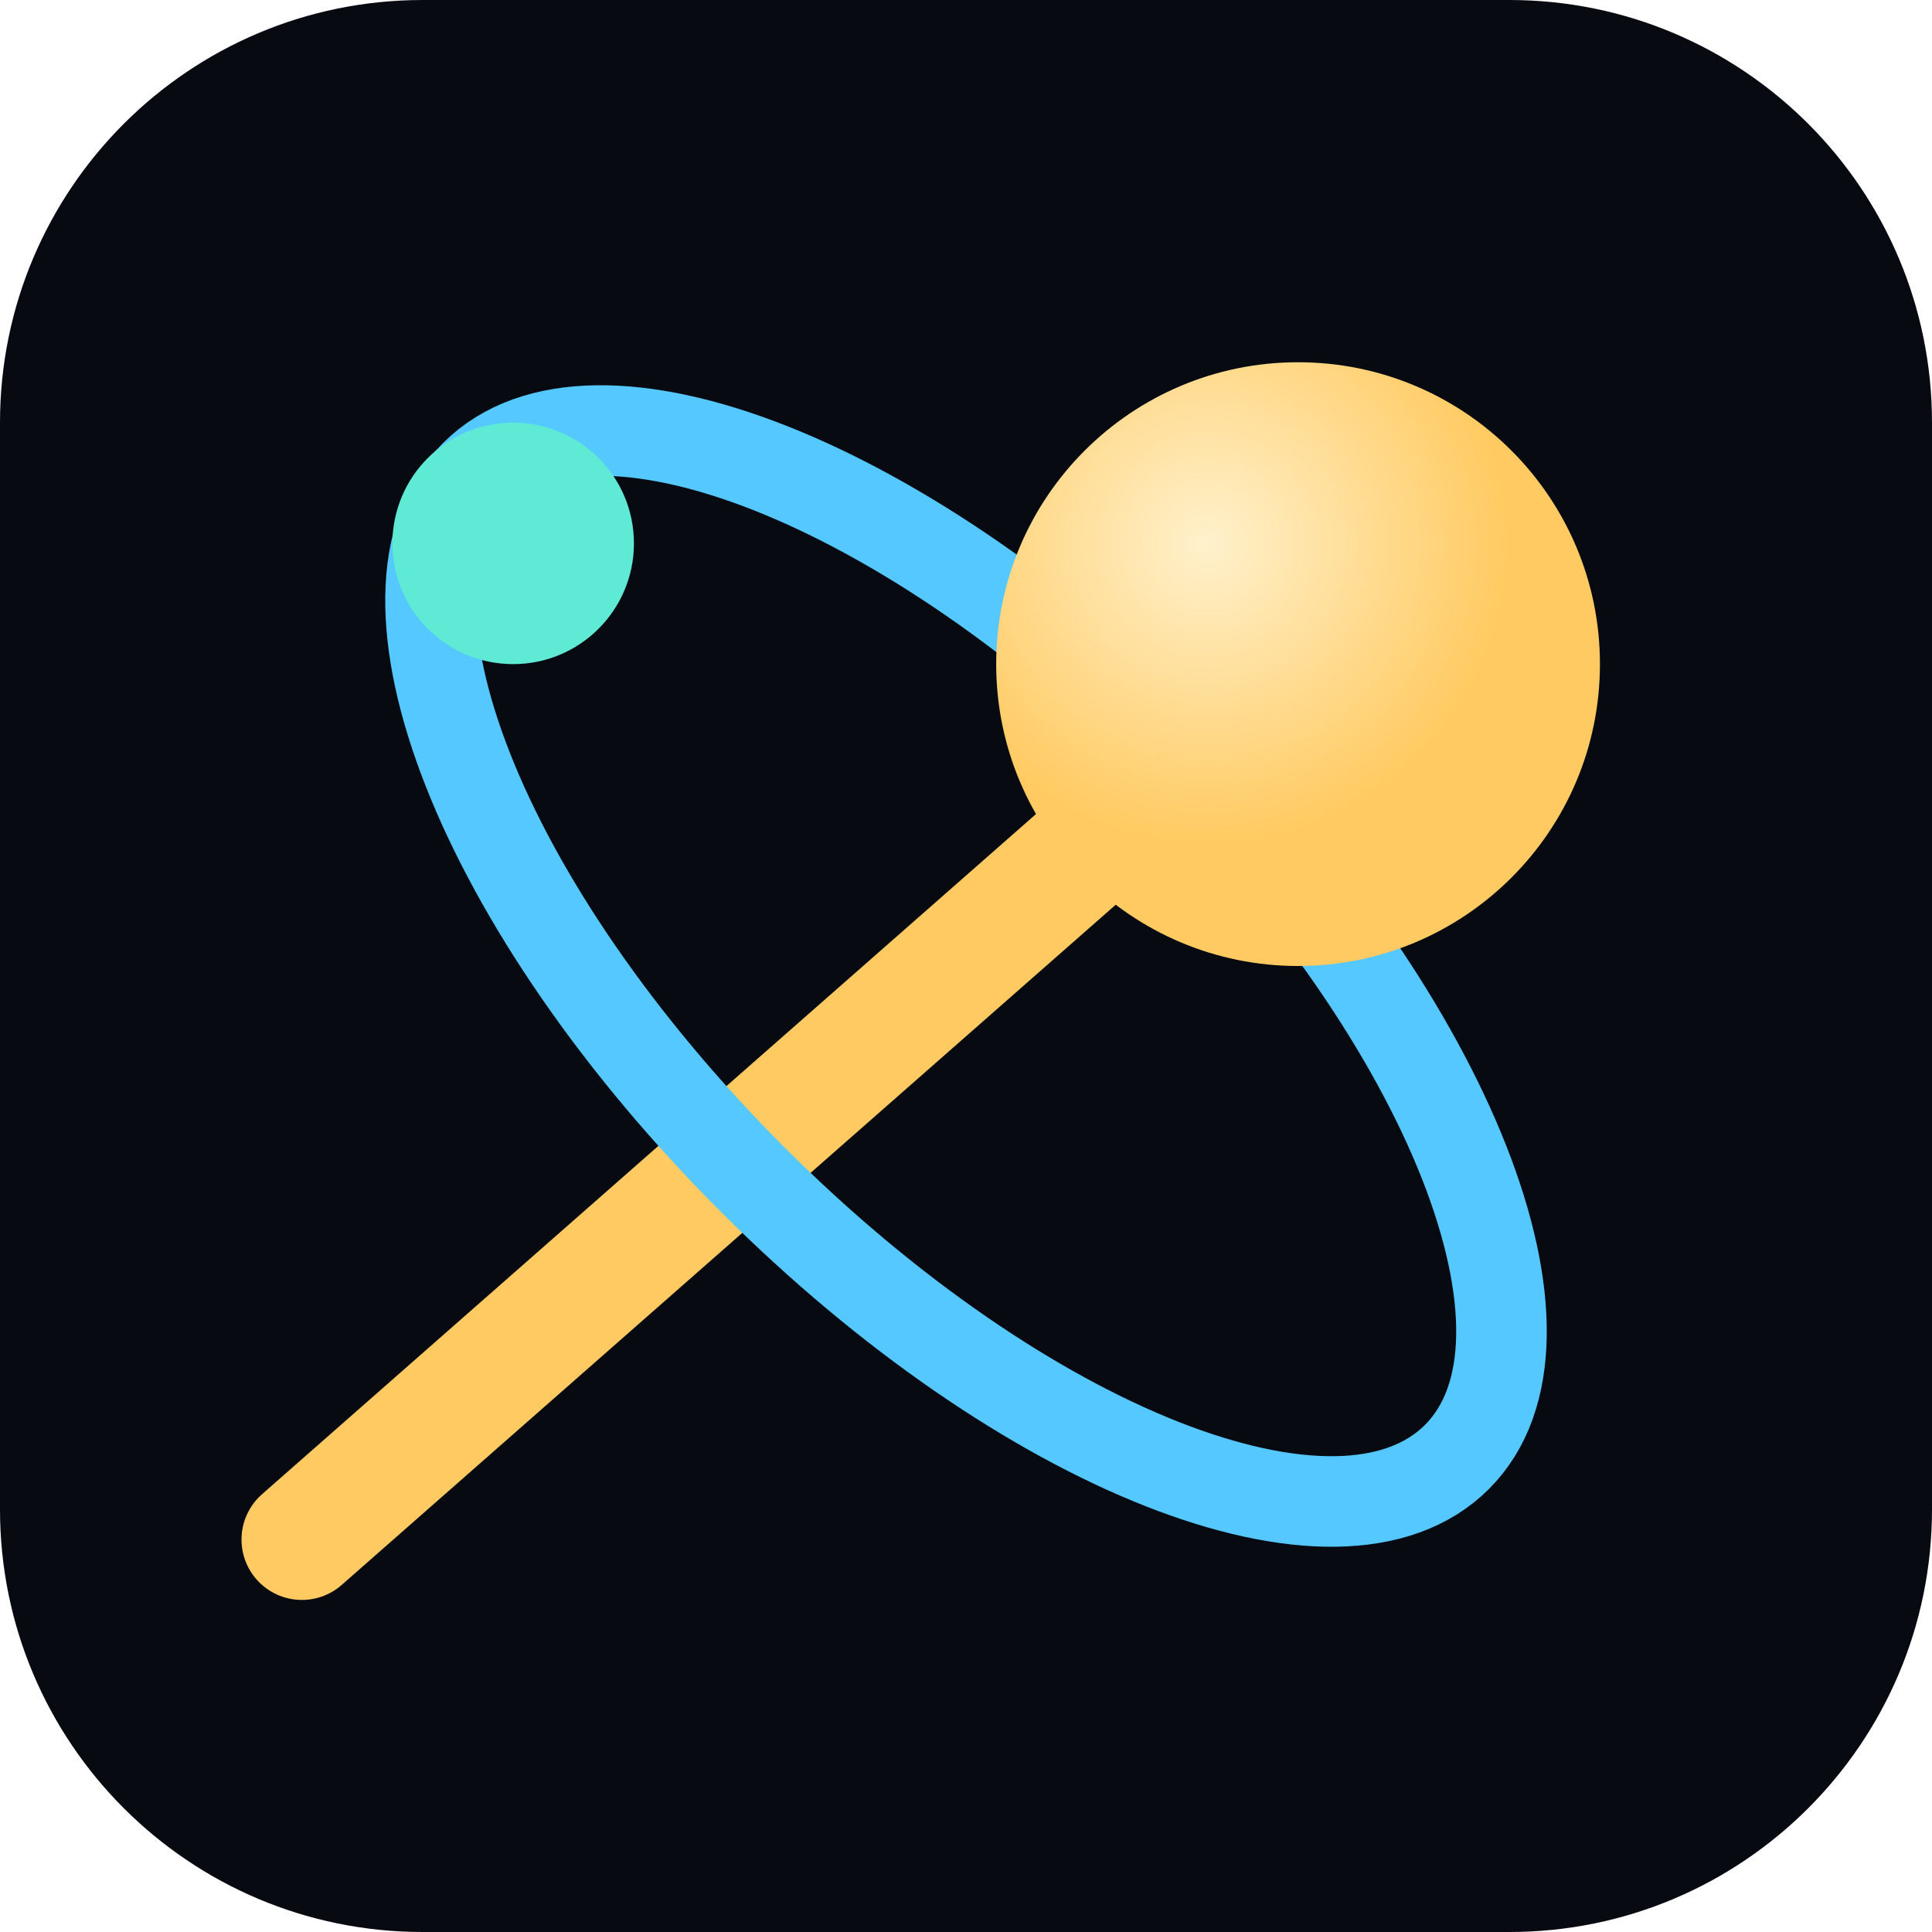
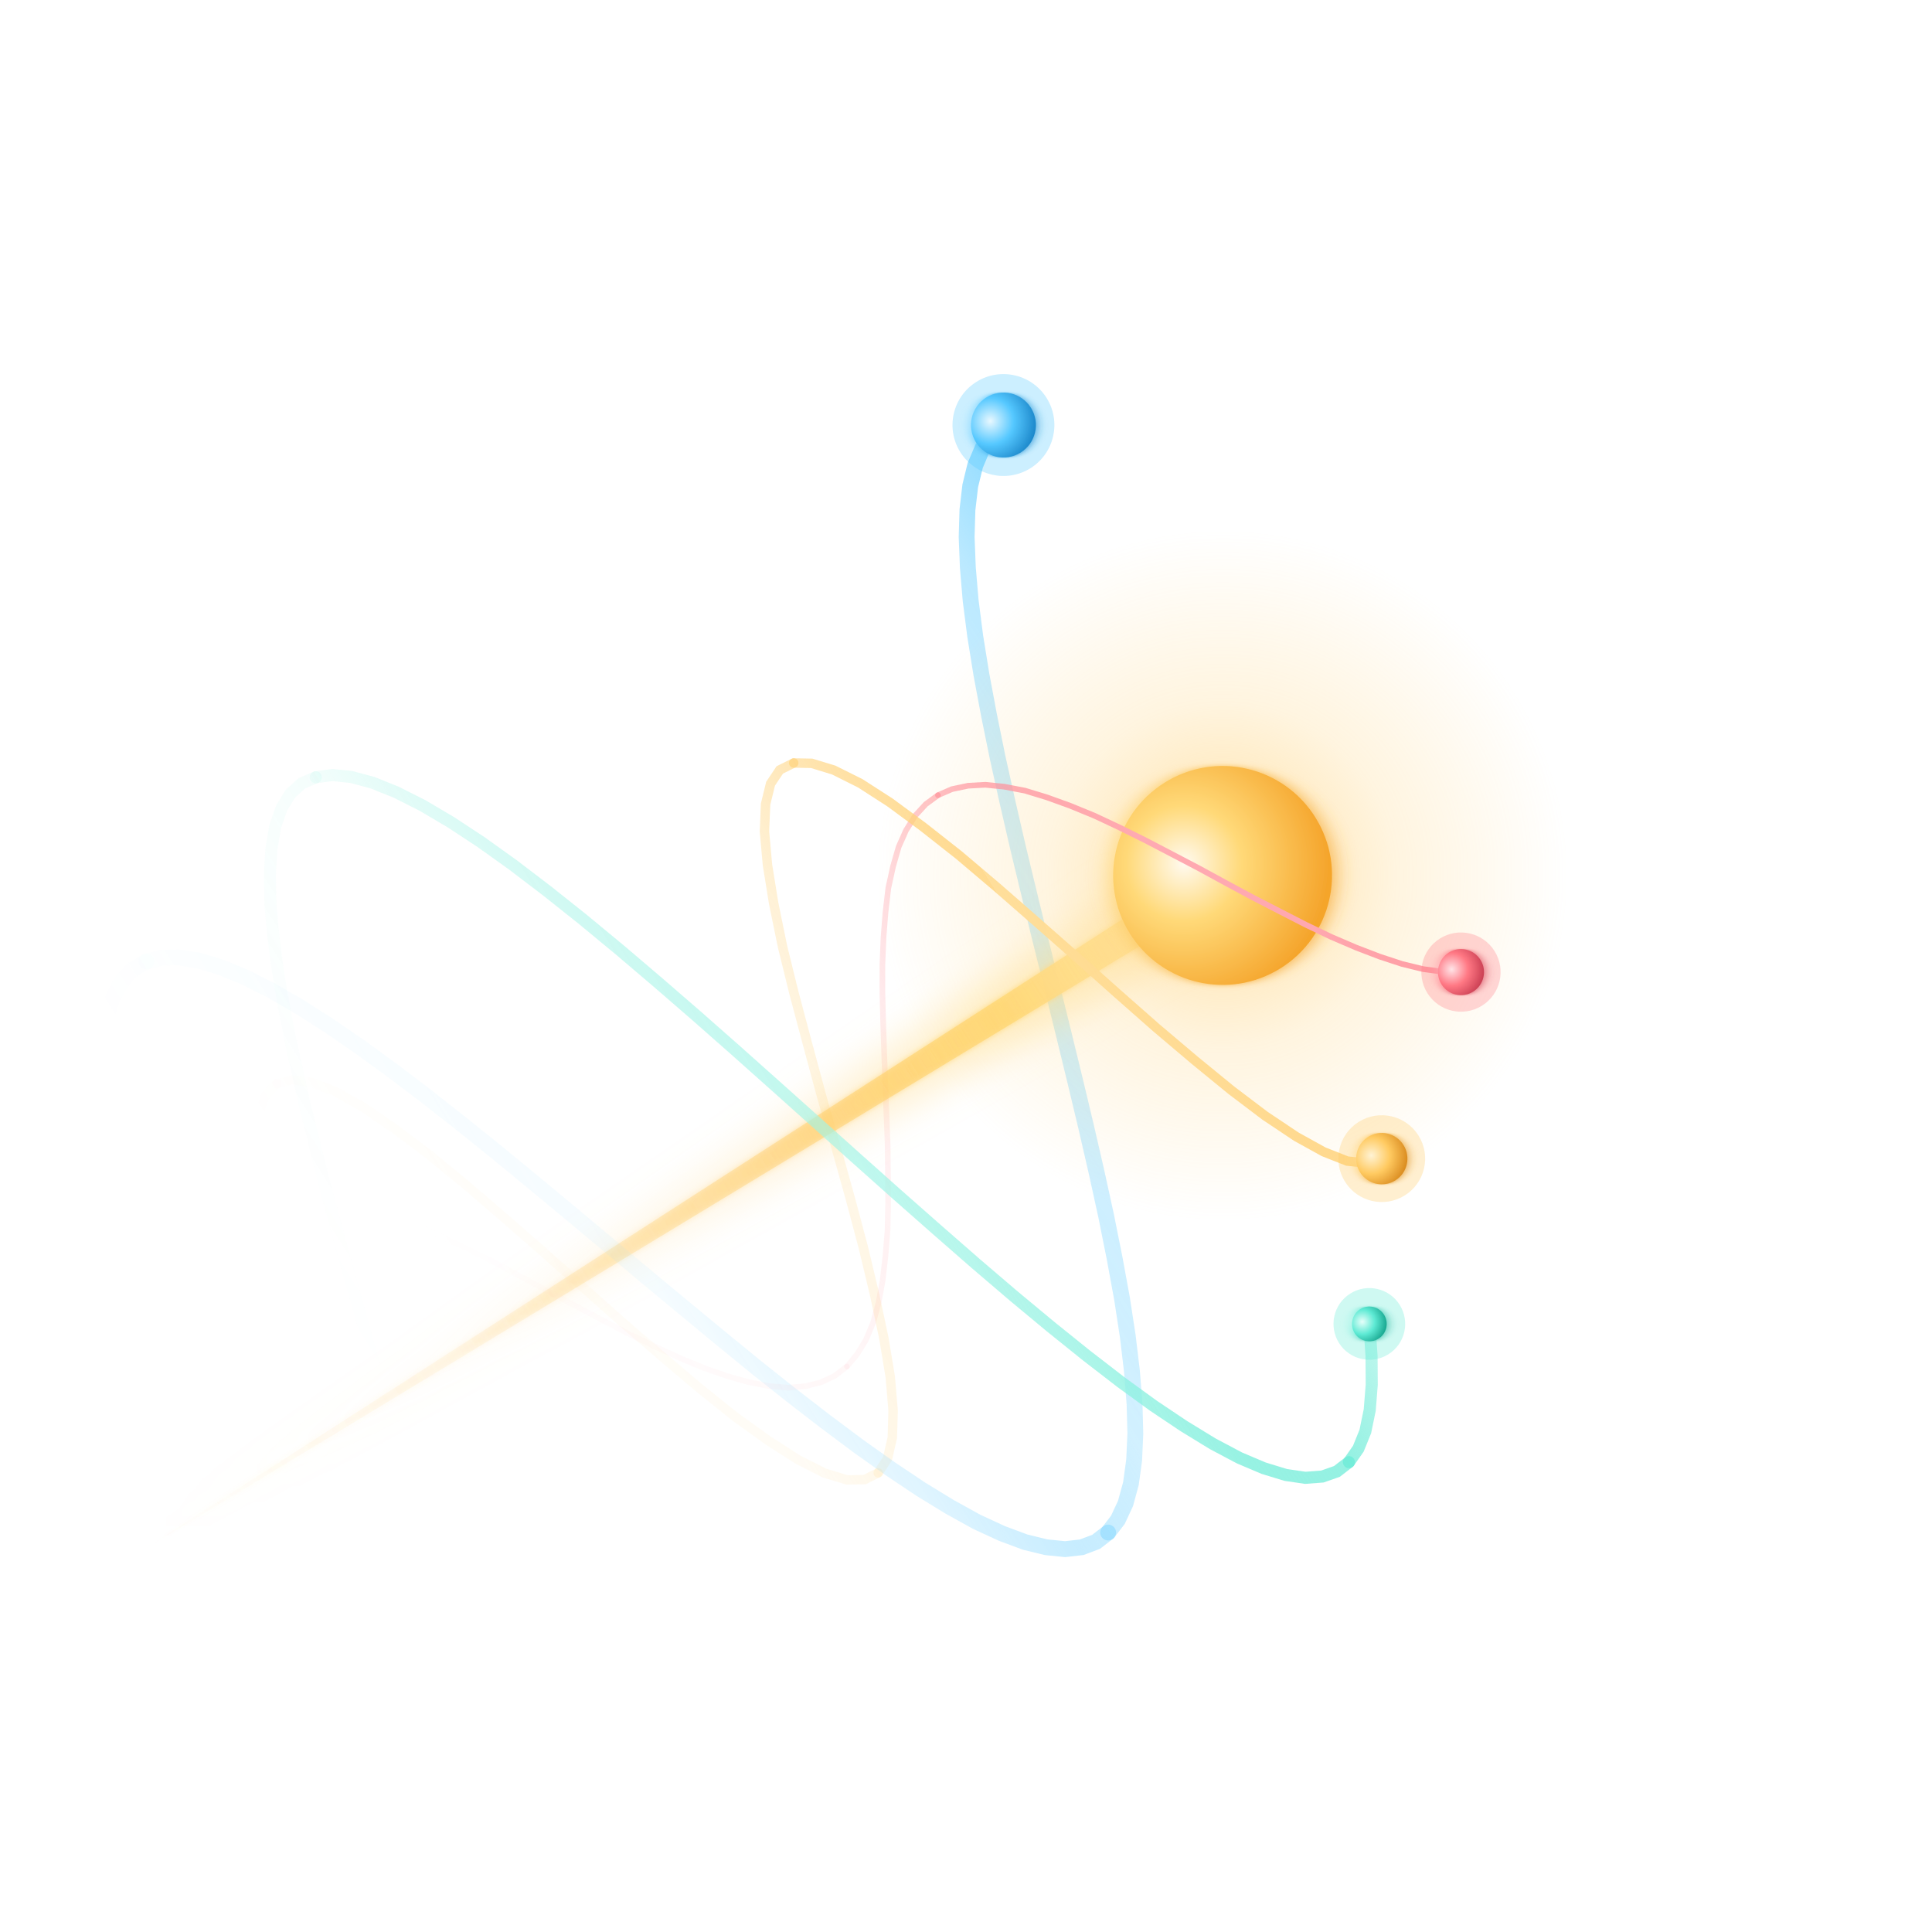
- <svg xmlns="http://www.w3.org/2000/svg" viewBox="0 0 64 64">
+ <svg xmlns="http://www.w3.org/2000/svg" width="512" height="512" aria-label="Commit Trail logo" viewBox="0 0 512 512">
  <defs>
-     <radialGradient id="sun" cx="35%" cy="30%">
-       <stop stop-color="#fff1cc" />
-       <stop offset="1" stop-color="#ffca61" />
-     </radialGradient>
+     <linearGradient id="ts" x1="-340" x2="0" y1="0" y2="0" gradientUnits="userSpaceOnUse">
+       <stop offset="0" stop-color="#ffca61" stop-opacity="0" />
+       <stop offset=".3" stop-color="#ffca61" stop-opacity=".1" />
+       <stop offset=".6" stop-color="#ffca61" stop-opacity=".4" />
+       <stop offset=".8" stop-color="#ffd978" stop-opacity=".8" />
+       <stop offset="1" stop-color="#fff1cc" />
+     </linearGradient>
+     <linearGradient id="gab" x1="-270" x2="14" y1="0" y2="0" gradientUnits="userSpaceOnUse">
+       <stop offset="0" stop-color="#55c8ff" stop-opacity=".5" />
+       <stop offset=".1" stop-color="#78d3ff" stop-opacity=".8" />
+       <stop offset=".3" stop-color="#9cdfff" />
+       <stop offset=".4" stop-color="#92dbff" stop-opacity=".9" />
+       <stop offset=".5" stop-color="#60cbff" stop-opacity=".7" />
+       <stop offset=".6" stop-color="#55c8ff" stop-opacity=".4" />
+       <stop offset=".8" stop-color="#55c8ff" stop-opacity=".3" />
+       <stop offset=".9" stop-color="#55c8ff" stop-opacity=".4" />
+       <stop offset="1" stop-color="#55c8ff" stop-opacity=".7" />
+     </linearGradient>
+     <linearGradient id="gfb" x1="-270" x2="14" y1="0" y2="0" gradientUnits="userSpaceOnUse">
+       <stop offset="0" stop-color="#fff" stop-opacity="0" />
+       <stop offset=".3" stop-color="#fff" stop-opacity=".1" />
+       <stop offset=".5" stop-color="#fff" stop-opacity=".5" />
+       <stop offset=".8" stop-color="#fff" />
+       <stop offset="1" stop-color="#fff" />
+     </linearGradient>
+     <linearGradient id="gaa" x1="-250" x2="-4" y1="0" y2="0" gradientUnits="userSpaceOnUse">
+       <stop offset="0" stop-color="#ffca61" stop-opacity=".5" />
+       <stop offset=".1" stop-color="#ffd37c" stop-opacity=".8" />
+       <stop offset=".2" stop-color="#ffdd98" />
+       <stop offset=".3" stop-color="#ffdb92" stop-opacity=".9" />
+       <stop offset=".3" stop-color="#ffce6c" stop-opacity=".7" />
+       <stop offset=".4" stop-color="#ffca61" stop-opacity=".5" />
+       <stop offset=".5" stop-color="#ffca61" stop-opacity=".3" />
+       <stop offset=".6" stop-color="#ffca61" stop-opacity=".4" />
+       <stop offset=".7" stop-color="#ffca61" stop-opacity=".6" />
+       <stop offset=".8" stop-color="#ffd786" stop-opacity=".9" />
+       <stop offset=".8" stop-color="#ffde9a" />
+       <stop offset=".9" stop-color="#ffd88a" stop-opacity=".9" />
+       <stop offset="1" stop-color="#ffca61" stop-opacity=".7" />
+     </linearGradient>
+     <linearGradient id="gfa" x1="-250" x2="-4" y1="0" y2="0" gradientUnits="userSpaceOnUse">
+       <stop offset="0" stop-color="#fff" stop-opacity="0" />
+       <stop offset=".3" stop-color="#fff" stop-opacity=".1" />
+       <stop offset=".5" stop-color="#fff" stop-opacity=".5" />
+       <stop offset=".8" stop-color="#fff" />
+       <stop offset="1" stop-color="#fff" />
+     </linearGradient>
+     <linearGradient id="gac" x1="-230" x2="40" y1="0" y2="0" gradientUnits="userSpaceOnUse">
+       <stop offset="0" stop-color="#ffa3ac" stop-opacity=".9" />
+       <stop offset=".1" stop-color="#ffadb4" />
+       <stop offset=".2" stop-color="#ff949e" stop-opacity=".8" />
+       <stop offset=".3" stop-color="#ff7884" stop-opacity=".6" />
+       <stop offset=".4" stop-color="#ff7884" stop-opacity=".3" />
+       <stop offset=".5" stop-color="#ff7884" stop-opacity=".3" />
+       <stop offset=".6" stop-color="#ff7884" stop-opacity=".5" />
+       <stop offset=".7" stop-color="#ff8b96" stop-opacity=".8" />
+       <stop offset=".8" stop-color="#ffaab2" />
+       <stop offset=".9" stop-color="#ffa8b0" />
+       <stop offset="1" stop-color="#ff8893" stop-opacity=".8" />
+     </linearGradient>
+     <linearGradient id="gfc" x1="-230" x2="40" y1="0" y2="0" gradientUnits="userSpaceOnUse">
+       <stop offset="0" stop-color="#fff" stop-opacity="0" />
+       <stop offset=".3" stop-color="#fff" stop-opacity=".1" />
+       <stop offset=".5" stop-color="#fff" stop-opacity=".5" />
+       <stop offset=".8" stop-color="#fff" />
+       <stop offset="1" stop-color="#fff" />
+     </linearGradient>
+     <linearGradient id="gam" x1="-262" x2="-30" y1="0" y2="0" gradientUnits="userSpaceOnUse">
+       <stop offset="0" stop-color="#5eead4" stop-opacity=".3" />
+       <stop offset=".1" stop-color="#5eead4" stop-opacity=".4" />
+       <stop offset=".3" stop-color="#5eead4" stop-opacity=".6" />
+       <stop offset=".4" stop-color="#8af0e0" stop-opacity=".9" />
+       <stop offset=".6" stop-color="#a1f4e6" />
+       <stop offset=".7" stop-color="#93f2e2" stop-opacity=".9" />
+       <stop offset=".9" stop-color="#67ebd6" stop-opacity=".7" />
+       <stop offset="1" stop-color="#5eead4" stop-opacity=".4" />
+     </linearGradient>
+     <linearGradient id="gfm" x1="-262" x2="-30" y1="0" y2="0" gradientUnits="userSpaceOnUse">
+       <stop offset="0" stop-color="#fff" stop-opacity="0" />
+       <stop offset=".3" stop-color="#fff" stop-opacity=".1" />
+       <stop offset=".5" stop-color="#fff" stop-opacity=".5" />
+       <stop offset=".8" stop-color="#fff" />
+       <stop offset="1" stop-color="#fff" />
+     </linearGradient>
+     <radialGradient id="sun" cx="38%" cy="36%" r="66%">
+       <stop offset="0" stop-color="#fffaf0" />
+       <stop offset=".4" stop-color="#ffd978" />
+       <stop offset="1" stop-color="#f5a52c" />
+     </radialGradient>
+     <radialGradient id="sg">
+       <stop offset="0" stop-color="#ffca61" stop-opacity=".6" />
+       <stop offset=".5" stop-color="#ffca61" stop-opacity=".2" />
+       <stop offset="1" stop-color="#ffca61" stop-opacity="0" />
+     </radialGradient>
+     <radialGradient id="db" cx="36%" cy="34%" r="72%">
+       <stop offset="0" stop-color="#e8f8ff" />
+       <stop offset=".5" stop-color="#55c8ff" />
+       <stop offset="1" stop-color="#1b86c9" />
+     </radialGradient>
+     <radialGradient id="da" cx="36%" cy="34%" r="72%">
+       <stop offset="0" stop-color="#fff3d4" />
+       <stop offset=".5" stop-color="#ffca61" />
+       <stop offset="1" stop-color="#d98a1e" />
+     </radialGradient>
+     <radialGradient id="dc" cx="36%" cy="34%" r="72%">
+       <stop offset="0" stop-color="#ffe4e7" />
+       <stop offset=".5" stop-color="#ff7884" />
+       <stop offset="1" stop-color="#c93e52" />
+     </radialGradient>
+     <radialGradient id="dm" cx="36%" cy="34%" r="72%">
+       <stop offset="0" stop-color="#e6fffa" />
+       <stop offset=".5" stop-color="#5eead4" />
+       <stop offset="1" stop-color="#17a58e" />
+     </radialGradient>
+     <mask id="mkb" width="324" height="304" x="-290" y="-152" maskUnits="userSpaceOnUse">
+       <path fill="url(#gfb)" d="M-270-144H14v288h-284z" />
+     </mask>
+     <mask id="mka" width="286" height="212" x="-270" y="-106" maskUnits="userSpaceOnUse">
+       <path fill="url(#gfa)" d="M-250-98H-4V98h-246z" />
+     </mask>
+     <mask id="mkc" width="310" height="156" x="-250" y="-78" maskUnits="userSpaceOnUse">
+       <path fill="url(#gfc)" d="M-230-70H40V70h-270z" />
+     </mask>
+     <mask id="mkm" width="272" height="340" x="-282" y="-170" maskUnits="userSpaceOnUse">
+       <path fill="url(#gfm)" d="M-262-162h232v324h-232z" />
+     </mask>
+     <filter id="glow" width="200%" height="200%" x="-50%" y="-50%">
+       <feGaussianBlur result="b" stdDeviation="2.2" />
+       <feMerge>
+         <feMergeNode in="b" />
+         <feMergeNode in="SourceGraphic" />
+       </feMerge>
+     </filter>
+     <filter id="soft" width="200%" height="200%" x="-50%" y="-50%">
+       <feGaussianBlur result="b" stdDeviation="1" />
+       <feMerge>
+         <feMergeNode in="b" />
+         <feMergeNode in="SourceGraphic" />
+       </feMerge>
+     </filter>
+     <filter id="haze" width="140%" height="700%" x="-20%" y="-300%">
+       <feGaussianBlur stdDeviation="6" />
+     </filter>
  </defs>
-   <rect width="64" height="64" rx="14" fill="#070a11" />
-   <path d="M10 51 43 22" stroke="#ffca61" stroke-width="4" stroke-linecap="round" />
-   <ellipse cx="32" cy="32" rx="23" ry="10" transform="rotate(45 32 32)" fill="none" stroke="#55c8ff" stroke-width="3" />
-   <circle cx="43" cy="22" r="10" fill="url(#sun)" />
-   <circle cx="17" cy="18" r="4" fill="#5eead4" />
+   <g fill="none" stroke-linecap="round" transform="translate(324 232) rotate(-32)">
+     <g mask="url(#mkb)">
+       <g>
+         <path stroke="url(#gab)" stroke-width="4.2" d="m-270-125.5 4-3.3 4-2.1 4-1 4 .1" />
+         <path stroke="url(#gab)" stroke-width="4.2" d="m-118 131.6 4-1.5 4-2.6 4-3.7 4-4.8 4-5.8 4-6.8 4-7.7 4-8.5 4-9.3 4-10.1 4-10.6 4-11.2 4-11.6 4-11.9 4-12.1 4-12.2 4-12.3 4-12.1 4-12 4-11.6 4-11.3 4-10.7 4-10.2 4-9.5 4-8.7 4-7.8 4-7 4-6 4-5 4-3.9 4-2.8 4-1.7 4-.6" />
+       </g>
+     </g>
+     <g mask="url(#mka)">
+       <g>
+         <path stroke="url(#gaa)" stroke-width="2.5" d="m-250-81.8 4-3.2 4.1-1" />
+         <path stroke="url(#gaa)" stroke-width="2.5" d="m-161.3 85.9 4.1-1.9 4-4 4-6 4.1-8 4-9.6 4-11 4.1-12.2 4-13 4-13.6 4-13.7 4.1-13.5 4-13 4-12.2 4.1-11 4-9.5 4-7.9 4.1-6 4-3.9 4-1.8 4.1.4" />
+       </g>
+     </g>
+     <g mask="url(#mkc)">
+       <g>
+         <path stroke="url(#gac)" stroke-width="1.5" d="m-153.4 57.6 4-1.3 4-2 4.1-2.9 4-3.7 4-4.4 4-5 4.1-5.5 4-6.1 4-6.5 4.1-6.7 4-7 4-7 4.1-7.1 4-6.9 4-6.8 4-6.4 4.1-6 4-5.4 4-5 4.1-4.2 4-3.6 4-2.7 4.1-2 4-1.1 4-.3" />
+       </g>
+     </g>
+     <g mask="url(#mkm)">
+       <g>
+         <path stroke="url(#gam)" stroke-width="3.2" d="m-262 0 4-13.8 4-13.7 4-13.4 4-13.1 4-12.6 4-12.1 4-11.4 4-10.7 4-9.8 4-8.8 4-7.9 4-6.7 4-5.6 4-4.5 4-3.2 4-2 4-.7 4 .6" />
+         <path stroke="url(#gam)" stroke-width="3.2" d="m-54 149.6 4-1.7 4-2.9 4-4.2 4-5.4 4-6.5 4-7.5" />
+       </g>
+     </g>
+     <path fill="url(#ts)" d="m-340 0 330-11v22Z" filter="url(#haze)" opacity=".5" />
+     <path fill="url(#ts)" d="M-340 0-8-4.5v9Z" filter="url(#soft)" />
+     <circle r="92" fill="url(#sg)" />
+     <circle r="29" fill="url(#sun)" filter="url(#glow)" />
+     <g mask="url(#mkb)">
+       <g>
+         <path stroke="url(#gab)" stroke-width="4.2" d="m-254-131.8 4 1.3 4 2.4 4 3.5 4 4.6 4 5.6 4 6.6 4 7.5 4 8.4 4 9.2 4 9.9 4 10.5 4 11.1 4 11.5 4 11.9 4 12.1 4 12.2 4 12.3 4 12.1 4 12 4 11.8 4 11.3 4 10.8 4 10.3 4 9.6 4 8.9 4 8 4 7.2 4 6.1 4 5.2 4 4.1 4 3.1 4 1.9 4 .8 4-.4" />
+       </g>
+     </g>
+     <circle cx="14" cy="-132" r="13.5" fill="#55c8ff" opacity=".3" />
+     <circle cx="14" cy="-132" r="8.6" fill="url(#db)" filter="url(#soft)" />
+     <g mask="url(#mka)">
+       <g>
+         <path stroke="url(#gaa)" stroke-width="2.5" d="m-241.9-86 4 1.2 4 3.3 4.1 5.4 4 7.3 4 9.1 4.1 10.6 4 11.8 4 12.8 4.1 13.5 4 13.7 4 13.6 4.1 13.2 4 12.5 4 11.4 4.1 10 4 8.4 4 6.6 4.1 4.7 4 2.4 4 .4" />
+         <path stroke="url(#gaa)" stroke-width="2.5" d="m-80.6-85.5 4 2.6 4 4.6 4.1 6.7 4 8.5 4 10.1 4.1 11.4 4 12.5 4 13.2 4.1 13.7 4 13.7 4 13.4 4.1 12.8 4 11.8 4 10.5 4.1 9.1 4 7.2 4 5.4 4.1 3.2 4 1.1" />
+       </g>
+     </g>
+     <circle cx="-4" cy="86" r="11.5" fill="#ffca61" opacity=".3" />
+     <circle cx="-4" cy="86" r="6.8" fill="url(#da)" filter="url(#soft)" />
+     <g mask="url(#mkc)">
+       <g>
+         <path stroke="url(#gac)" stroke-width="1.5" d="m-230-34.1 4 6 4.1 6.3 4 6.7 4 7 4 7 4.1 7.1 4 6.9 4 6.8 4.1 6.5 4 6.1 4 5.6 4.1 5.1 4 4.4 4 3.7 4 3 4.1 2.1 4 1.3 4 .5 4.1-.4" />
+         <path stroke="url(#gac)" stroke-width="1.5" d="m-52.7-58 4 .6 4.1 1.5 4 2.2 4 3.1 4.1 3.8 4 4.6 4 5.1 4.1 5.7 4 6.2 4 6.5 4 6.8 4.1 7 4 7.1 4 7 4.1 6.9 4 6.7 4 6.3 4.1 5.9 4 5.3 4 4.8 4 4.1 4.1 3.4 4 2.6" />
+       </g>
+     </g>
+     <circle cx="40" cy="55.2" r="10.5" fill="#ff7884" opacity=".3" />
+     <circle cx="40" cy="55.2" r="6.1" fill="url(#dc)" filter="url(#soft)" />
+     <g mask="url(#mkm)">
+       <g>
+         <path stroke="url(#gam)" stroke-width="3.2" d="m-190-149.4 4 1.8 4 3.1 4 4.3 4 5.5 4 6.6 4 7.7 4 8.7 4 9.7 4 10.6 4 11.3 4 12 4 12.6 4 13 4 13.4 4 13.7 4 13.8 4 13.8 4 13.7 4 13.4 4 13.2 4 12.7 4 12.1 4 11.5 4 10.8 4 9.9 4 8.9 4 8 4 6.9 4 5.7 4 4.6 4 3.4 4 2.1 4 .9 4-.4" />
+       </g>
+     </g>
+     <circle cx="-30" cy="121.4" r="9.5" fill="#5eead4" opacity=".3" />
+     <circle cx="-30" cy="121.4" r="4.6" fill="url(#dm)" filter="url(#soft)" />
+   </g>
</svg>
